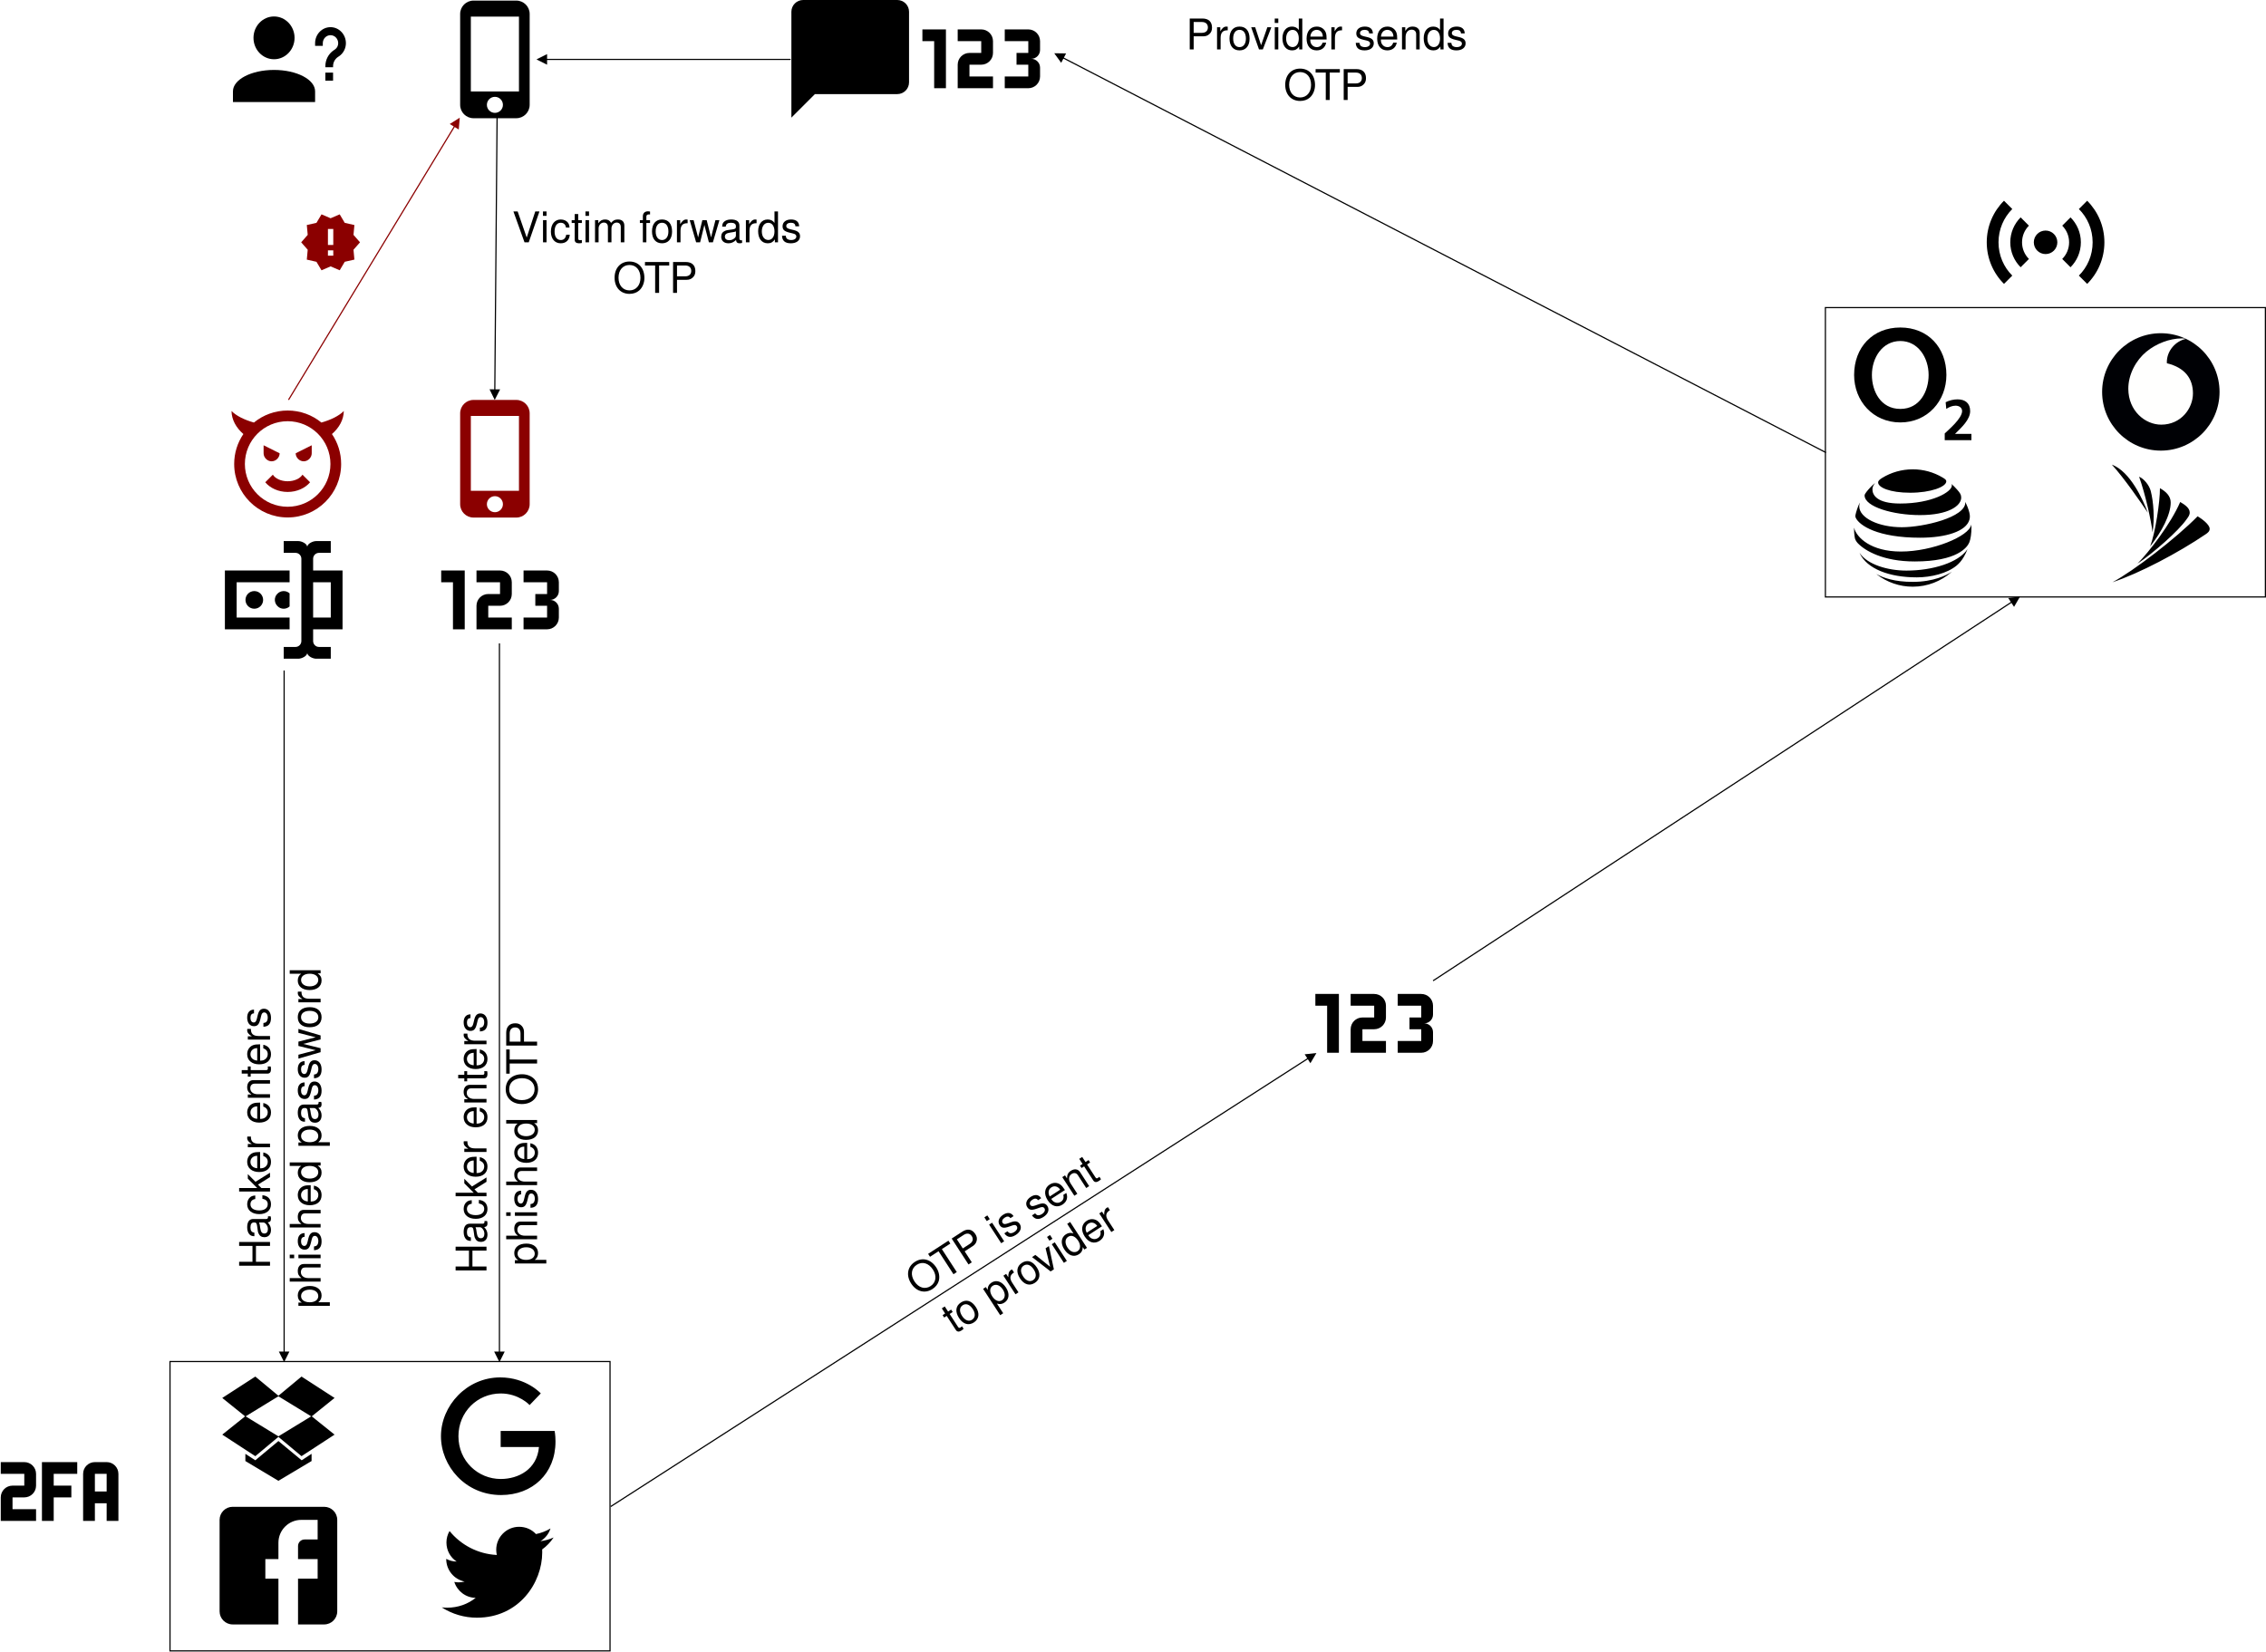
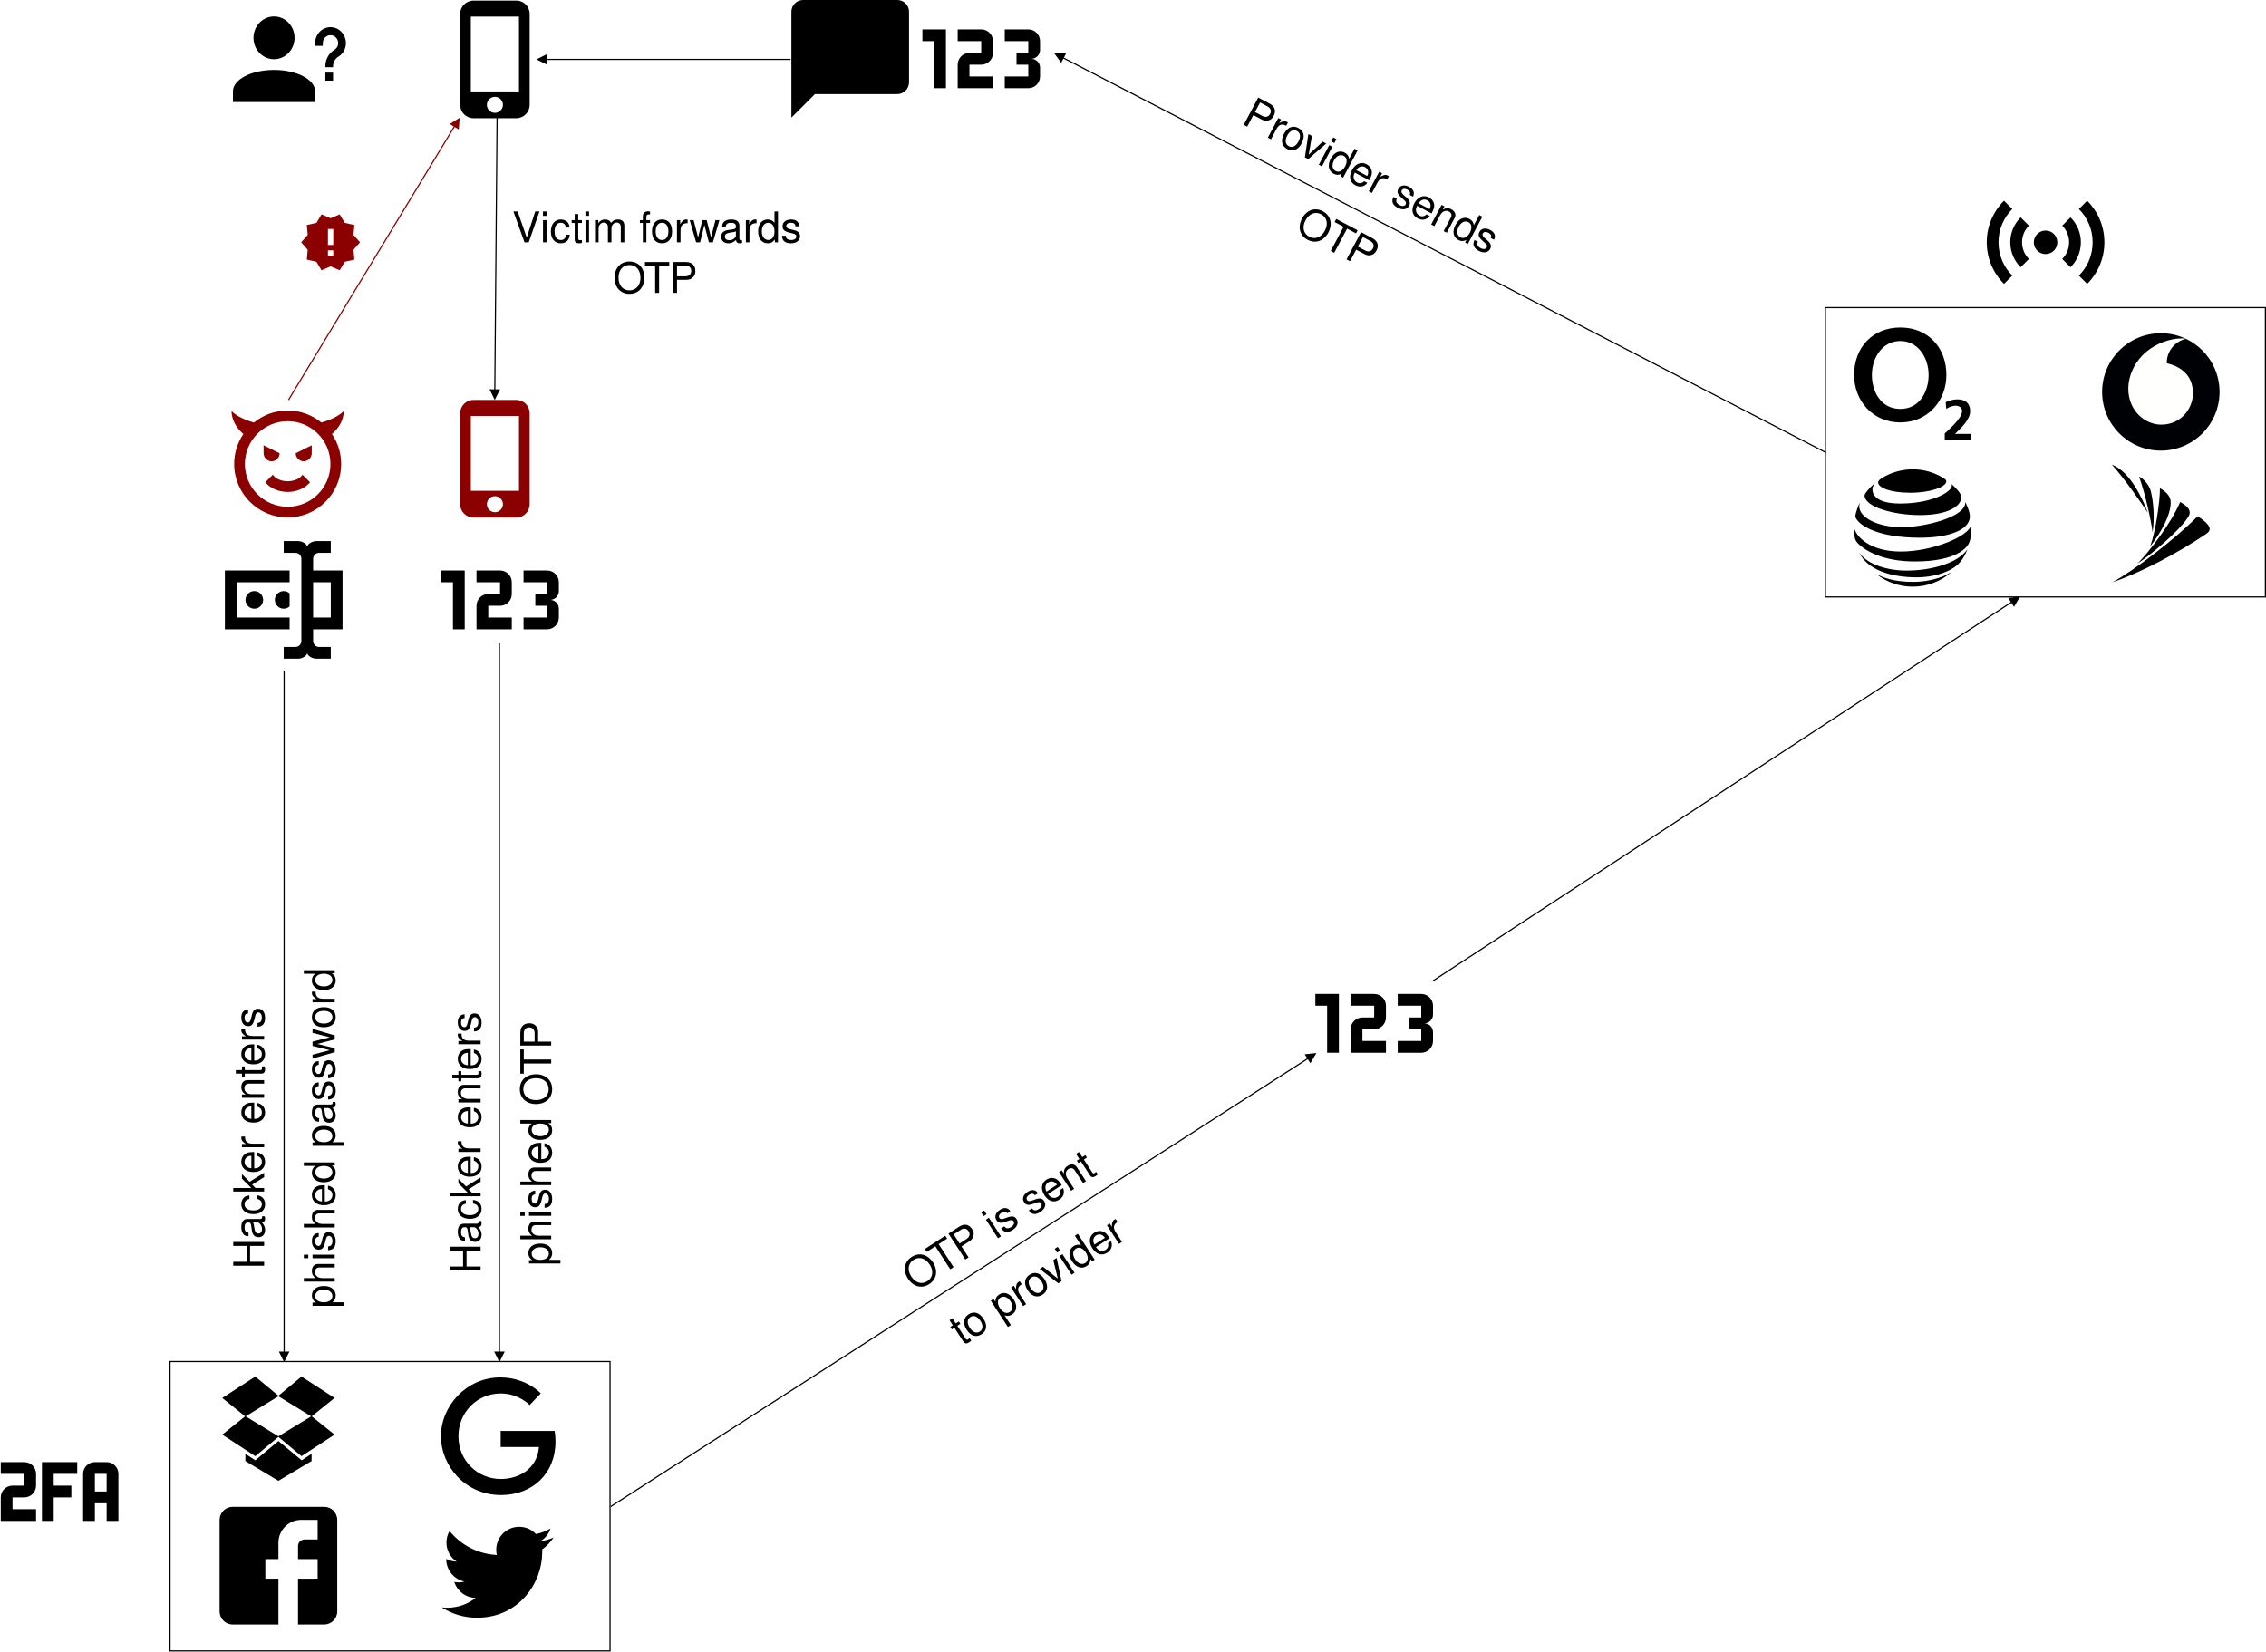
<svg xmlns="http://www.w3.org/2000/svg" width="1926" height="1404">
  <g fill="none" fill-rule="evenodd">
-     <path fill="#000" fill-rule="nonzero" d="M236.647 1225.09l19.773 16.365 8.409-5.5v6.136l-28.182 16.818-28.09-16.818v-6.136l8.454 5.5 19.636-16.364zm-19.636-54.817l19.636 16.318 19.636-16.318 28.091 18.182-19.409 15.636 19.41 15.545-28.092 18.319-19.636-16.41-19.636 16.41-28.091-18.319 19.409-15.545-19.41-15.636 28.092-18.182zm19.636 50.818l27.864-17-27.864-17.046-27.864 17.046 27.864 17zM471.397 1216.5h-45.85v13.65h32.55c-1.65 19.05-17.5 27.2-32.5 27.2-19.15 0-35.95-15.1-35.95-36.35 0-20.5 16-36.35 36-36.35 15.45 0 24.5 9.85 24.5 9.85l9.5-9.9s-12.2-13.6-34.5-13.6c-28.4 0-50.35 24-50.35 50 0 25.25 20.65 50 51.1 50 26.75 0 46.25-18.35 46.25-45.45 0-5.75-.75-9.05-.75-9.05zM197.758 1281h77.778c6.136 0 11.111 4.975 11.111 11.111v77.778c0 6.136-4.975 11.111-11.111 11.111h-77.778c-6.136 0-11.111-4.975-11.111-11.111v-77.778c0-6.136 4.975-11.111 11.111-11.111zm72.222 11.111h-13.889c-10.738 0-19.444 8.706-19.444 19.445v13.888h-11.111v16.667h11.111V1381h16.667v-38.889h16.666v-16.667h-16.666v-11.11a5.556 5.556 0 0 1 5.555-5.556h11.111v-16.667zM.647 1243v10h20v10h-10c-5.523 0-10 4.477-10 10v20h30v-10h-20v-10h10c5.523 0 10-4.477 10-10v-10c0-5.55-4.5-10-10-10h-20zm35 0v50h10v-20h15v-10h-15v-10h20v-10h-30zm45 0c-5.523 0-10 4.477-10 10v40h10v-15h10v15h10v-40c0-5.523-4.477-10-10-10h-10zm0 10h10v15h-10v-15zM470.545 1307.09c-3.5 1.592-7.272 2.637-11.181 3.137 4-2.409 7.09-6.227 8.545-10.818-3.773 2.273-7.954 3.864-12.364 4.773-3.59-3.91-8.636-6.182-14.363-6.182-10.682 0-19.41 8.727-19.41 19.5 0 1.545.183 3.045.5 4.455-16.181-.819-30.59-8.591-40.181-20.364a19.292 19.292 0 0 0-2.636 9.773c0 6.772 3.409 12.772 8.681 16.181-3.227 0-6.227-.909-8.863-2.272v.136c0 9.455 6.727 17.364 15.636 19.136a19.186 19.186 0 0 1-5.136.682c-1.228 0-2.455-.136-3.637-.363 2.455 7.681 9.591 13.409 18.182 13.545-6.636 5.273-15.045 8.364-24.227 8.364-1.546 0-3.091-.091-4.636-.273a55.202 55.202 0 0 0 29.909 8.773c35.818 0 55.5-29.728 55.5-55.5 0-.864 0-1.682-.046-2.546 3.818-2.727 7.091-6.182 9.727-10.136z" />
+     <path d="M236.647 1225.09l19.773 16.365 8.409-5.5v6.136l-28.182 16.818-28.09-16.818v-6.136l8.454 5.5 19.636-16.364zm-19.636-54.817l19.636 16.318 19.636-16.318 28.091 18.182-19.409 15.636 19.41 15.545-28.092 18.319-19.636-16.41-19.636 16.41-28.091-18.319 19.409-15.545-19.41-15.636 28.092-18.182zm19.636 50.818l27.864-17-27.864-17.046-27.864 17.046 27.864 17zM471.397 1216.5h-45.85v13.65h32.55c-1.65 19.05-17.5 27.2-32.5 27.2-19.15 0-35.95-15.1-35.95-36.35 0-20.5 16-36.35 36-36.35 15.45 0 24.5 9.85 24.5 9.85l9.5-9.9s-12.2-13.6-34.5-13.6c-28.4 0-50.35 24-50.35 50 0 25.25 20.65 50 51.1 50 26.75 0 46.25-18.35 46.25-45.45 0-5.75-.75-9.05-.75-9.05zM197.758 1281h77.778c6.136 0 11.111 4.975 11.111 11.111v77.778c0 6.136-4.975 11.111-11.111 11.111h-77.778c-6.136 0-11.11-4.975-11.11-11.111v-77.778c0-6.136 4.974-11.111 11.11-11.111zm72.222 11.111h-13.888c-10.74 0-19.445 8.706-19.445 19.445v13.888h-11.111v16.667h11.111V1381h16.667v-38.889h16.666v-16.667h-16.666v-11.11a5.556 5.556 0 0 1 5.555-5.556h11.111v-16.667zM.647 1243v10h20v10h-10c-5.523 0-10 4.477-10 10v20h30v-10h-20v-10h10c5.523 0 10-4.477 10-10v-10c0-5.55-4.5-10-10-10h-20zm35 0v50h10v-20h15v-10h-15v-10h20v-10h-30zm45 0c-5.523 0-10 4.477-10 10v40h10v-15h10v15h10v-40c0-5.523-4.477-10-10-10h-10zm0 10h10v15h-10v-15zM470.545 1307.09c-3.5 1.592-7.272 2.637-11.181 3.137 4-2.409 7.09-6.227 8.545-10.818-3.773 2.273-7.954 3.864-12.364 4.773-3.59-3.91-8.636-6.182-14.363-6.182-10.682 0-19.41 8.727-19.41 19.5 0 1.545.183 3.045.5 4.455-16.181-.819-30.59-8.591-40.181-20.364a19.292 19.292 0 0 0-2.636 9.773c0 6.772 3.409 12.772 8.681 16.181-3.227 0-6.227-.909-8.863-2.272v.136c0 9.455 6.727 17.364 15.636 19.136a19.186 19.186 0 0 1-5.136.682c-1.228 0-2.455-.136-3.637-.363 2.455 7.681 9.591 13.409 18.182 13.545-6.636 5.273-15.045 8.364-24.227 8.364-1.546 0-3.091-.091-4.636-.273a55.202 55.202 0 0 0 29.909 8.773c35.818 0 55.5-29.728 55.5-55.5 0-.864 0-1.682-.046-2.546 3.818-2.727 7.091-6.182 9.727-10.136z" fill-rule="nonzero" fill="#000" />
    <path stroke="#000" d="M144.5 1157.5h374v246h-374z" />
-     <path fill="#000" fill-rule="nonzero" d="M1118.92 895.23l-5.137 8.651-2.164-3.365-592.27 380.675-.54-.841 592.27-380.675-2.162-3.365 10.004-1.08z" />
-     <path fill="#8B0000" fill-rule="nonzero" d="M441.102 417.273h-40.91v-63.637h40.91v63.637zm-20.455 18.182a6.818 6.818 0 1 1 0-13.637 6.818 6.818 0 0 1 0 13.637zM438.83 340h-36.363c-6.276 0-11.364 5.088-11.364 11.364v77.272c0 6.276 5.088 11.364 11.364 11.364h36.363c6.276 0 11.364-5.088 11.364-11.364v-77.272c0-6.276-5.088-11.364-11.364-11.364z" />
-     <path fill="#000" fill-rule="nonzero" d="M385 535v-40h-10v-10h20v50h-10zm90-10c0 5.55-4.5 10-10 10h-20v-10h20v-10h-10v-10h10v-10h-20v-10h20c5.523 0 10 4.477 10 10v7.5a7.5 7.5 0 0 1-7.5 7.5 7.5 7.5 0 0 1 7.5 7.5v7.5zm-40 0v10h-30v-20c0-5.55 4.5-10 10-10h10v-10h-20v-10h20c5.523 0 10 4.477 10 10v10c0 5.55-4.5 10-10 10h-10v10h20zM1128 895v-40h-10v-10h20v50h-10zm90-10c0 5.55-4.5 10-10 10h-20v-10h20v-10h-10v-10h10v-10h-20v-10h20c5.523 0 10 4.477 10 10v7.5a7.5 7.5 0 0 1-7.5 7.5 7.5 7.5 0 0 1 7.5 7.5v7.5zm-40 0v10h-30v-20c0-5.55 4.5-10 10-10h10v-10h-20v-10h20c5.523 0 10 4.477 10 10v10c0 5.55-4.5 10-10 10h-10v10h20zM1716.918 507.226l-5.065 8.694-2.192-3.347-491.305 321.62-.548-.837 491.306-321.619-2.19-3.347 9.994-1.164zM794 75V35h-10V25h20v50h-10zm90-10c0 5.55-4.5 10-10 10h-20V65h20V55h-10V45h10V35h-20V25h20c5.523 0 10 4.477 10 10v7.5a7.5 7.5 0 0 1-7.5 7.5 7.5 7.5 0 0 1 7.5 7.5V65zm-40 0v10h-30V55c0-5.55 4.5-10 10-10h10V35h-20V25h20c5.523 0 10 4.477 10 10v10c0 5.55-4.5 10-10 10h-10v10h20zM266.147 485h25v50h-25v10a5 5 0 0 0 5 5h10v10h-12.5c-2.75 0-7.5-2.25-7.5-5 0 2.75-4.75 5-7.5 5h-12.5v-10h10a5 5 0 0 0 5-5v-70a5 5 0 0 0-5-5h-10v-10h12.5c2.75 0 7.5 2.25 7.5 5 0-2.75 4.75-5 7.5-5h12.5v10h-10a5 5 0 0 0-5 5v10zm-75 0h55v10h-45v30h45v10h-55v-50zm90 40v-30h-15v30h15zm-57.5-15a7.5 7.5 0 1 0-15 0 7.5 7.5 0 0 0 15 0zm22.5-5.55c-3.05-2.8-7.8-2.55-10.6.55-2.8 3-2.55 7.75.6 10.55 2.75 2.6 7.15 2.6 10 0v-11.1zM242 570v579h4l-4.5 9-4.5-9h4V570h1zM762.647 0h-80c-5.523 0-10 4.477-10 10v90l20-20h70c5.523 0 10-4.477 10-10V10c0-5.55-4.5-10-10-10zM465 46v4h207v1H465v4l-9-4.5 9-4.5zM1703.297 170.65c-9.05 9.05-14.65 21.55-14.65 35.35s5.6 26.3 14.65 35.35l7.05-7.05c-7.25-7.2-11.7-17.2-11.7-28.3 0-11.05 4.45-21.1 11.7-28.3l-7.05-7.05zm70.7 0l-7.05 7.05c7.25 7.2 11.7 17.25 11.7 28.3 0 11.1-4.45 21.1-11.7 28.3l7.05 7.05c9.05-9.05 14.65-21.55 14.65-35.35s-5.6-26.3-14.65-35.35zm-56.55 14.15c-5.45 5.45-8.8 12.95-8.8 21.2s3.35 15.75 8.8 21.2l7.05-7.05c-3.6-3.6-5.85-8.6-5.85-14.15 0-5.55 2.25-10.55 5.85-14.15l-7.05-7.05zm42.4 0l-7.05 7.05c3.6 3.6 5.85 8.6 5.85 14.15 0 5.55-2.25 10.55-5.85 14.15l7.05 7.05c5.45-5.45 8.8-12.95 8.8-21.2s-3.35-15.75-8.8-21.2zm-21.2 11.2c-5.523 0-10 4.477-10 10s4.477 10 10 10 10-4.477 10-10-4.477-10-10-10z" />
+     <path d="M1118.92 895.23l-5.137 8.651-2.164-3.365-592.27 380.675-.54-.841 592.27-380.675-2.162-3.365 10.004-1.08z" fill="#000" fill-rule="nonzero" />
+     <path d="M441.102 417.273h-40.91v-63.637h40.91v63.637zm-20.455 18.182a6.818 6.818 0 1 1 0-13.637 6.818 6.818 0 0 1 0 13.637zM438.83 340h-36.364c-6.276 0-11.363 5.088-11.363 11.364v77.272c0 6.276 5.087 11.364 11.363 11.364h36.364c6.276 0 11.364-5.088 11.364-11.364v-77.272c0-6.276-5.088-11.364-11.364-11.364z" fill-rule="nonzero" fill="#8B0000" />
+     <path d="M385 535v-40h-10v-10h20v50h-10zm90-10c0 5.55-4.5 10-10 10h-20v-10h20v-10h-10v-10h10v-10h-20v-10h20c5.523 0 10 4.477 10 10v7.5a7.5 7.5 0 0 1-7.5 7.5 7.5 7.5 0 0 1 7.5 7.5v7.5zm-40 0v10h-30v-20c0-5.55 4.5-10 10-10h10v-10h-20v-10h20c5.523 0 10 4.477 10 10v10c0 5.55-4.5 10-10 10h-10v10h20zM1128 895v-40h-10v-10h20v50h-10zm90-10c0 5.55-4.5 10-10 10h-20v-10h20v-10h-10v-10h10v-10h-20v-10h20c5.523 0 10 4.477 10 10v7.5a7.5 7.5 0 0 1-7.5 7.5 7.5 7.5 0 0 1 7.5 7.5v7.5zm-40 0v10h-30v-20c0-5.55 4.5-10 10-10h10v-10h-20v-10h20c5.523 0 10 4.477 10 10v10c0 5.55-4.5 10-10 10h-10v10h20zM1716.918 507.226l-5.065 8.694-2.192-3.347-491.305 321.62-.548-.837 491.306-321.619-2.19-3.347 9.994-1.164zM794 75V35h-10V25h20v50h-10zm90-10c0 5.55-4.5 10-10 10h-20V65h20V55h-10V45h10V35h-20V25h20c5.523 0 10 4.477 10 10v7.5a7.5 7.5 0 0 1-7.5 7.5 7.5 7.5 0 0 1 7.5 7.5V65zm-40 0v10h-30V55c0-5.55 4.5-10 10-10h10V35h-20V25h20c5.523 0 10 4.477 10 10v10c0 5.55-4.5 10-10 10h-10v10h20zM266.147 485h25v50h-25v10a5 5 0 0 0 5 5h10v10h-12.5c-2.75 0-7.5-2.25-7.5-5 0 2.75-4.75 5-7.5 5h-12.5v-10h10a5 5 0 0 0 5-5v-70a5 5 0 0 0-5-5h-10v-10h12.5c2.75 0 7.5 2.25 7.5 5 0-2.75 4.75-5 7.5-5h12.5v10h-10a5 5 0 0 0-5 5v10zm-75 0h55v10h-45v30h45v10h-55v-50zm90 40v-30h-15v30h15zm-57.5-15a7.5 7.5 0 1 0-15 0 7.5 7.5 0 0 0 15 0zm22.5-5.55c-3.05-2.8-7.8-2.55-10.6.55-2.8 3-2.55 7.75.6 10.55 2.75 2.6 7.15 2.6 10 0v-11.1zM242 570v579h4l-4.5 9-4.5-9h4V570h1zM762.647 0h-80c-5.523 0-10 4.477-10 10v90l20-20h70c5.523 0 10-4.477 10-10V10c0-5.55-4.5-10-10-10zM465 46v4h207v1H465v4l-9-4.5 9-4.5zM1703.297 170.65c-9.05 9.05-14.65 21.55-14.65 35.35s5.6 26.3 14.65 35.35l7.05-7.05c-7.25-7.2-11.7-17.2-11.7-28.3 0-11.05 4.45-21.1 11.7-28.3l-7.05-7.05zm70.7 0l-7.05 7.05c7.25 7.2 11.7 17.25 11.7 28.3 0 11.1-4.45 21.1-11.7 28.3l7.05 7.05c9.05-9.05 14.65-21.55 14.65-35.35s-5.6-26.3-14.65-35.35zm-56.55 14.15c-5.45 5.45-8.8 12.95-8.8 21.2s3.35 15.75 8.8 21.2l7.05-7.05c-3.6-3.6-5.85-8.6-5.85-14.15 0-5.55 2.25-10.55 5.85-14.15l-7.05-7.05zm42.4 0l-7.05 7.05c3.6 3.6 5.85 8.6 5.85 14.15 0 5.55-2.25 10.55-5.85 14.15l7.05 7.05c5.45-5.45 8.8-12.95 8.8-21.2s-3.35-15.75-8.8-21.2zm-21.2 11.2c-5.523 0-10 4.477-10 10s4.477 10 10 10 10-4.477 10-10-4.477-10-10-10z" fill-rule="nonzero" fill="#000" />
    <path stroke="#000" d="M1551.5 261.5h374v246h-374z" />
-     <path fill="#000" fill-rule="nonzero" d="M896.056 45.27l10.061.14-1.838 3.552 647.895 335.324-.46.888L903.818 49.85l-1.838 3.552-5.924-8.133z" />
-     <path fill="#000" d="M1575.918 318.777c0 22.065 16.02 40.35 39.293 40.35 23.122 0 39.141-18.285 39.141-40.35 0-23.424-15.717-40.35-39.141-40.35-23.576 0-39.293 16.926-39.293 40.35zm15.113 0c0-14.659 8.916-28.865 24.18-28.865 15.113 0 24.028 14.206 24.028 28.865 0 13.753-7.404 28.865-24.028 28.865-16.775 0-24.18-15.112-24.18-28.865zm84.59 55.449v-5.38h-13.935c5.574-5.476 12.86-12.126 12.86-19.364 0-6.698-4.205-9.975-10.709-9.975-3.472 0-7.041.88-10.122 2.445l.538 5.673c2.249-1.468 4.988-2.739 7.872-2.739 2.787 0 5.575 1.467 5.575 4.596 0 6.26-11.59 15.942-14.768 19.023v5.72h22.69" />
-     <path fill="#000105" d="M1886.52 333.191c0 27.562-22.344 49.906-49.906 49.906-27.562 0-49.906-22.344-49.906-49.906 0-27.562 22.344-49.906 49.906-49.906 27.562 0 49.906 22.344 49.906 49.906" />
-     <path fill="#FFFFFE" d="M1837.01 361.02c-13.712.045-27.978-11.658-28.04-30.45-.042-12.426 6.663-24.388 15.233-31.485 8.36-6.922 19.81-11.364 30.197-11.399 1.337-.004 2.735.108 3.591.397-9.081 1.883-16.308 10.335-16.277 19.923.001.317.03.656.061.813 15.196 3.701 22.095 12.87 22.137 25.557.042 12.687-9.974 26.587-26.902 26.644" />
-     <path fill="#000" fill-rule="nonzero" d="M1595.128 488.288a49.863 49.863 0 0 0 30.6 10.483c12.608 0 24.104-4.68 32.875-12.367.108-.091.058-.154-.046-.091-3.937 2.625-15.158 8.366-32.829 8.366-15.354 0-25.058-3.425-30.537-6.483-.104-.054-.142.025-.063.091m33.988 2.55c12.283 0 25.779-3.35 33.85-9.974 2.208-1.809 4.312-4.209 6.196-7.438 1.083-1.858 2.145-4.067 3.008-6.237.041-.105-.025-.159-.104-.042-7.509 11.05-29.242 17.937-51.684 17.937-15.862 0-32.933-5.07-39.616-14.758-.067-.088-.13-.05-.092.05 6.225 13.233 25.112 20.458 48.442 20.458m-13.417-21.946c-25.542 0-37.583-11.895-39.77-20.016-.026-.117-.105-.092-.105.016 0 2.73.275 6.259.746 8.6.22 1.138 1.15 2.925 2.508 4.355 6.188 6.445 21.608 15.479 48.313 15.479 36.383 0 44.704-12.121 46.4-16.109 1.216-2.85 1.846-8 1.846-12.325 0-1.05-.025-1.883-.067-2.708 0-.133-.075-.142-.104-.012-1.817 9.75-32.904 22.72-59.767 22.72m-35.063-41.404c-1.466 2.904-3.083 7.809-3.57 10.342-.209 1.083-.121 1.608.262 2.417 3.058 6.5 18.542 16.891 54.667 16.891 22.037 0 39.154-5.416 41.929-15.291.508-1.821.538-3.742-.12-6.33-.734-2.891-2.105-6.262-3.268-8.629-.041-.079-.104-.066-.091.025.429 12.959-35.704 21.309-53.938 21.309-19.75 0-36.225-7.867-36.225-17.805 0-.954.2-1.908.446-2.9.025-.091-.054-.108-.092-.029m78.05-15.908c.209.33.317.68.317 1.15 0 5.542-16.966 15.35-43.97 15.35-19.842 0-23.555-7.363-23.555-12.042 0-1.675.642-3.387 2.054-5.125.075-.104.013-.141-.079-.066a50.004 50.004 0 0 0-7.02 7.295c-.996 1.255-1.613 2.367-1.613 3.034 0 9.7 24.325 16.733 47.07 16.733 24.234 0 35.05-7.912 35.05-14.862 0-2.484-.966-3.938-3.441-6.75-1.608-1.83-3.125-3.317-4.733-4.784-.08-.062-.134-.012-.08.067m-7.429-5.542a49.356 49.356 0 0 0-25.529-7.033c-9.425 0-18.375 2.637-25.879 7.242-2.25 1.383-3.52 2.495-3.52 3.925 0 4.208 9.832 8.729 27.282 8.729 17.263 0 30.655-4.959 30.655-9.725 0-1.138-.996-1.934-3.009-3.138M1795.522 494.98c22.887-7.534 56.07-25.084 79.15-40.76 1.937-1.307 3.446-2.528 3.446-4.657 0-3.705-6.896-8.667-10.242-10.646-18.163 18.566-54.304 46.391-72.358 56.062m21.233-15.77c14.117-9.6 34.625-27.659 41.562-37.484 1.638-2.308 2.846-3.65 2.846-6.067 0-3.966-4.7-6.875-8.083-8.895-8.108 18.791-26.317 42.187-36.325 52.445m10.796-14.7c9.766-12.362 17.45-26.891 17.45-37.325 0-5.45-3.971-9.258-9.15-12.15.1 11.338-3.892 37.921-8.3 49.475m2.066-11.925c1.825-11.862.75-26.187-1.579-35.175-1.267-4.891-5.75-10.416-9.9-12.137 5.438 15.179 10.108 36.8 11.48 47.312m-4.022-16.645c-4.275-11.367-14.933-35.063-30.612-40.938 10.208 11.083 25.346 33.063 30.613 40.938M425 547v602h4l-4.5 9-4.5-9h4V547h1z" />
-     <text fill="#000" font-family="Helvetica" font-size="36" transform="rotate(-90 237.5 967)" x="125.457" y="959">Hacker enters</text>
-     <text fill="#000" font-family="Helvetica" font-size="36" transform="rotate(-90 237.5 967)" x="92.41" y="1002">phished password</text>
-     <text fill="#000" font-family="Helvetica" font-size="36" transform="rotate(-90 421.5 971)" x="309.457" y="963">Hacker enters</text>
-     <text fill="#000" font-family="Helvetica" font-size="36" transform="rotate(-90 421.5 971)" x="316.444" y="1006">phished OTP</text>
-     <text fill="#000" font-family="Helvetica" font-size="36" transform="rotate(-33 875 1076.5)" x="781.291" y="1047">OTP is sent</text>
-     <text fill="#000" font-family="Helvetica" font-size="36" transform="rotate(-33 875 1076.5)" x="789.957" y="1090">to provider</text>
-     <text fill="#000" font-family="Helvetica" font-size="36" x="1007.941" y="42">Provider sends</text>
-     <text fill="#000" font-family="Helvetica" font-size="36" x="1090.998" y="85">OTP</text>
-     <path fill="#8B0000" fill-rule="nonzero" d="M196.773 349.41c4.09 4.135 10.772 7.454 19.045 9.817C223.636 352.818 233.636 349 244.5 349c10.864 0 20.864 3.818 28.682 10.227 8.273-2.363 14.954-5.682 19.045-9.818-.136 7.41-3.863 14.182-10.09 19.591 4.954 7.273 7.818 16 7.818 25.455 0 25.103-20.351 45.454-45.455 45.454a45.455 45.455 0 0 1-45.455-45.454c0-9.455 2.864-18.182 7.819-25.455-6.228-5.41-9.955-12.182-10.091-19.59zm84.09 45.045c0-20.084-16.28-36.364-36.363-36.364s-36.364 16.28-36.364 36.364c0 20.083 16.28 36.363 36.364 36.363a36.364 36.364 0 0 0 36.364-36.363zm-43.181-9.091c0 3.636-3.182 6.818-6.818 6.818-3.637 0-6.819-3.182-6.819-6.818v-6.819l13.637 6.819zm27.273 0c0 3.636-3.182 6.818-6.819 6.818-3.636 0-6.818-3.182-6.818-6.818l13.637-6.819v6.819zM244.5 418.227c-7.955 0-14.955-3.318-19.045-8.227l6.454-6.455c2.046 3.273 6.91 5.591 12.591 5.591 5.682 0 10.545-2.318 12.59-5.59l6.455 6.454c-4.09 4.91-11.09 8.227-19.045 8.227zM390.76 100.073l-.822 10.028-3.42-2.075-140.85 232.16-.855-.518 140.85-232.161-3.42-2.074 8.516-5.36z" />
-     <path fill="#000" fill-rule="nonzero" d="M250.364 32.182c0 10.041-7.815 18.182-17.455 18.182-9.64 0-17.454-8.14-17.454-18.182 0-10.042 7.814-18.182 17.454-18.182s17.455 8.14 17.455 18.182zm17.454 45.454v9.091H198v-9.09c0-10.046 15.622-18.182 34.91-18.182 19.286 0 34.908 8.136 34.908 18.181zm15.273-15.909v6.818h-6.546v-6.818h6.546zM274.364 39h-6.546v-2.273c0-7.53 5.861-13.636 13.091-13.636 7.23 0 13.091 6.105 13.091 13.636 0 4.41-2.182 8.546-5.63 10.955l-1.308.863c-2.487 1.819-3.971 4.591-3.971 7.728v.909h-6.546v-.91c0-5.408 2.619-10.454 6.939-13.408l1.265-.864c1.702-1.182 2.706-3.136 2.706-5.273 0-3.765-2.931-6.818-6.546-6.818s-6.545 3.053-6.545 6.818V39zM441.102 77.773h-40.91V14.136h40.91v63.637zm-20.455 18.182a6.818 6.818 0 1 1 0-13.637 6.818 6.818 0 0 1 0 13.637zM438.83.5h-36.363c-6.276 0-11.364 5.088-11.364 11.364v77.272c0 6.276 5.088 11.364 11.364 11.364h36.363c6.276 0 11.364-5.088 11.364-11.364V11.864C450.193 5.588 445.105.5 438.829.5z" />
-     <path fill="#000" fill-rule="nonzero" d="M422.004 99.996l1 .008-1.934 231 4.001.034-4.575 8.962-4.425-9.037 3.999.032 1.934-231z" />
-     <path fill="#8B0000" fill-rule="nonzero" d="M306 206l-5.545-6.318.772-8.364-8.204-1.863-4.296-7.228-7.727 3.318-7.727-3.318-4.296 7.228-8.204 1.84.772 8.364L256 206l5.545 6.318-.772 8.387 8.204 1.863 4.296 7.227 7.727-3.34 7.727 3.318 4.296-7.228 8.204-1.863-.772-8.364L306 206zm-22.727 11.364h-4.546v-4.546h4.546v4.546zm0-9.091h-4.546v-13.637h4.546v13.637z" />
-     <text fill="#000" font-family="Helvetica" font-size="36" x="435.296" y="206">Victim forwards</text>
-     <text fill="#000" font-family="Helvetica" font-size="36" x="520.998" y="249">OTP</text>
+     <path d="M896.056 45.27l10.061.14-1.838 3.552 647.895 335.324-.46.888L903.818 49.85l-1.838 3.552-5.924-8.133z" fill="#000" fill-rule="nonzero" />
+     <g fill="#000">
+       <path d="M1575.918 318.777c0 22.065 16.02 40.35 39.293 40.35 23.122 0 39.141-18.285 39.141-40.35 0-23.424-15.717-40.35-39.141-40.35-23.576 0-39.293 16.926-39.293 40.35zm15.113 0c0-14.659 8.916-28.865 24.18-28.865 15.113 0 24.028 14.206 24.028 28.865 0 13.753-7.404 28.865-24.028 28.865-16.775 0-24.18-15.112-24.18-28.865zM1675.622 374.226v-5.38h-13.936c5.574-5.476 12.86-12.126 12.86-19.364 0-6.698-4.205-9.975-10.709-9.975-3.472 0-7.041.88-10.122 2.445l.538 5.673c2.249-1.468 4.988-2.739 7.872-2.739 2.788 0 5.575 1.467 5.575 4.596 0 6.26-11.59 15.942-14.768 19.023v5.72h22.69" />
+     </g>
+     <path d="M1886.52 333.191c0 27.562-22.344 49.906-49.906 49.906-27.562 0-49.906-22.344-49.906-49.906 0-27.562 22.344-49.906 49.906-49.906 27.562 0 49.906 22.344 49.906 49.906" fill="#000105" />
+     <path d="M1837.01 361.02c-13.712.045-27.978-11.658-28.04-30.45-.042-12.427 6.663-24.389 15.233-31.485 8.36-6.922 19.811-11.364 30.197-11.399 1.337-.004 2.735.107 3.591.397-9.08 1.883-16.308 10.335-16.277 19.923.001.317.03.655.061.813 15.196 3.701 22.095 12.87 22.137 25.557.042 12.687-9.974 26.587-26.902 26.644" fill="#FFFFFE" />
+     <path d="M1595.128 488.288a49.863 49.863 0 0 0 30.6 10.483c12.608 0 24.104-4.68 32.875-12.367.108-.091.058-.154-.046-.091-3.938 2.625-15.158 8.366-32.83 8.366-15.353 0-25.058-3.425-30.537-6.483-.104-.054-.141.025-.062.091m33.987 2.55c12.284 0 25.78-3.35 33.85-9.974 2.209-1.809 4.313-4.209 6.196-7.438 1.083-1.858 2.146-4.067 3.008-6.237.042-.105-.025-.159-.104-.042-7.508 11.05-29.241 17.937-51.683 17.937-15.863 0-32.933-5.07-39.617-14.758-.066-.088-.129-.05-.091.05 6.225 13.233 25.112 20.458 48.441 20.458m-13.416-21.946c-25.542 0-37.584-11.895-39.771-20.016-.025-.117-.104-.092-.104.016 0 2.73.275 6.259.745 8.6.221 1.138 1.15 2.925 2.509 4.355 6.187 6.445 21.608 15.479 48.312 15.479 36.384 0 44.704-12.121 46.4-16.109 1.217-2.85 1.846-8 1.846-12.325 0-1.05-.025-1.883-.067-2.708 0-.133-.075-.142-.104-.012-1.816 9.75-32.904 22.72-59.766 22.72m-35.063-41.404c-1.467 2.904-3.083 7.809-3.57 10.342-.21 1.083-.122 1.608.262 2.417 3.058 6.5 18.541 16.891 54.666 16.891 22.038 0 39.155-5.416 41.93-15.291.508-1.821.537-3.742-.121-6.33-.734-2.891-2.104-6.262-3.267-8.629-.042-.079-.104-.066-.092.025.43 12.959-35.704 21.309-53.937 21.309-19.75 0-36.225-7.867-36.225-17.805 0-.954.2-1.908.446-2.9.025-.091-.054-.108-.092-.029m78.05-15.908c.208.33.317.68.317 1.15 0 5.542-16.967 15.35-43.971 15.35-19.842 0-23.554-7.363-23.554-12.042 0-1.675.641-3.387 2.054-5.125.075-.104.012-.141-.08-.066a50.004 50.004 0 0 0-7.02 7.295c-.996 1.255-1.613 2.367-1.613 3.034 0 9.7 24.325 16.733 47.071 16.733 24.234 0 35.05-7.912 35.05-14.862 0-2.484-.966-3.938-3.441-6.75-1.609-1.83-3.125-3.317-4.734-4.784-.079-.062-.133-.012-.079.067m-7.43-5.542a49.356 49.356 0 0 0-25.528-7.033c-9.425 0-18.375 2.637-25.88 7.242-2.25 1.383-3.52 2.495-3.52 3.925 0 4.208 9.833 8.729 27.283 8.729 17.263 0 30.654-4.959 30.654-9.725 0-1.138-.996-1.934-3.008-3.138M1795.522 494.98c22.888-7.534 56.07-25.084 79.15-40.76 1.938-1.307 3.446-2.528 3.446-4.657 0-3.705-6.896-8.667-10.242-10.646-18.162 18.566-54.304 46.391-72.358 56.062m21.233-15.77c14.117-9.6 34.625-27.659 41.563-37.484 1.637-2.308 2.846-3.65 2.846-6.067 0-3.966-4.7-6.875-8.084-8.895-8.108 18.791-26.316 42.187-36.325 52.445m10.796-14.7c9.767-12.362 17.45-26.891 17.45-37.325 0-5.45-3.97-9.258-9.15-12.15.1 11.338-3.892 37.921-8.3 49.475m2.067-11.925c1.825-11.862.75-26.187-1.58-35.175-1.266-4.891-5.75-10.416-9.9-12.137 5.438 15.179 10.109 36.8 11.48 47.312m-4.021-16.645c-4.275-11.367-14.933-35.063-30.613-40.938 10.209 11.083 25.346 33.063 30.613 40.938M425 547v602h4l-4.5 9-4.5-9h4V547h1z" fill-rule="nonzero" fill="#000" />
+     <text transform="rotate(-90 249.5 967)" font-family="Helvetica" font-size="36" fill="#000" x="137.457" y="942">Hacker enters</text>
+     <text transform="rotate(-90 249.5 967)" font-family="Helvetica" font-size="36" fill="#000" x="104.41" y="1002">phished password</text>
+     <text transform="rotate(-90 433.5 971)" font-family="Helvetica" font-size="36" fill="#000" x="321.457" y="946">Hacker enters</text>
+     <text transform="rotate(-90 433.5 971)" font-family="Helvetica" font-size="36" fill="#000" x="328.444" y="1006">phished OTP</text>
+     <text transform="rotate(-33 886.165 1093.693)" font-family="Helvetica" font-size="36" fill="#000" x="792.456" y="1038.693">OTP is sent</text>
+     <text transform="rotate(-33 886.165 1093.693)" font-family="Helvetica" font-size="36" fill="#000" x="801.122" y="1098.693">to provider</text>
+     <text transform="rotate(28 1148.5 183)" font-family="Helvetica" font-size="36" fill="#000" x="1028.441" y="158">Provider sends</text>
+     <text transform="rotate(28 1148.5 183)" font-family="Helvetica" font-size="36" fill="#000" x="1111.498" y="218">OTP</text>
+     <path d="M196.773 349.41c4.09 4.135 10.772 7.454 19.045 9.817C223.636 352.818 233.636 349 244.5 349c10.864 0 20.864 3.818 28.682 10.227 8.273-2.363 14.954-5.682 19.045-9.818-.136 7.41-3.863 14.182-10.09 19.591 4.954 7.273 7.818 16 7.818 25.455 0 25.103-20.351 45.454-45.455 45.454a45.455 45.455 0 0 1-45.455-45.454c0-9.455 2.864-18.182 7.819-25.455-6.228-5.41-9.955-12.182-10.091-19.59zm84.09 45.045c0-20.084-16.28-36.364-36.363-36.364s-36.364 16.28-36.364 36.364c0 20.083 16.28 36.363 36.364 36.363a36.364 36.364 0 0 0 36.364-36.363zm-43.181-9.091c0 3.636-3.182 6.818-6.818 6.818-3.637 0-6.819-3.182-6.819-6.818v-6.819l13.637 6.819zm27.273 0c0 3.636-3.182 6.818-6.819 6.818-3.636 0-6.818-3.182-6.818-6.818l13.637-6.819v6.819zM244.5 418.227c-7.955 0-14.955-3.318-19.045-8.227l6.454-6.455c2.046 3.273 6.91 5.591 12.591 5.591 5.682 0 10.545-2.318 12.59-5.59l6.455 6.454c-4.09 4.91-11.09 8.227-19.045 8.227zM390.76 100.073l-.822 10.028-3.42-2.075-140.85 232.16-.855-.518 140.85-232.161-3.42-2.074 8.516-5.36z" fill-rule="nonzero" fill="#8B0000" />
+     <path d="M250.364 32.182c0 10.041-7.815 18.182-17.455 18.182-9.64 0-17.454-8.14-17.454-18.182 0-10.042 7.814-18.182 17.454-18.182s17.455 8.14 17.455 18.182zm17.454 45.454v9.091H198v-9.09c0-10.046 15.622-18.182 34.91-18.182 19.286 0 34.908 8.136 34.908 18.181zm15.273-15.909v6.818h-6.546v-6.818h6.546zM274.364 39h-6.546v-2.273c0-7.53 5.861-13.636 13.091-13.636 7.23 0 13.091 6.105 13.091 13.636 0 4.41-2.182 8.546-5.63 10.955l-1.308.863c-2.487 1.819-3.971 4.591-3.971 7.728v.909h-6.546v-.91c0-5.408 2.619-10.454 6.939-13.408l1.265-.864c1.702-1.182 2.706-3.136 2.706-5.273 0-3.765-2.931-6.818-6.546-6.818s-6.545 3.053-6.545 6.818V39zM441.102 77.773h-40.91V14.136h40.91v63.637zm-20.455 18.182a6.818 6.818 0 1 1 0-13.637 6.818 6.818 0 0 1 0 13.637zM438.83.5h-36.364c-6.276 0-11.363 5.088-11.363 11.364v77.272c0 6.276 5.087 11.364 11.363 11.364h36.364c6.276 0 11.364-5.088 11.364-11.364V11.864C450.193 5.588 445.105.5 438.829.5z" fill-rule="nonzero" fill="#000" />
+     <path d="M422.004 99.996l1 .008-1.934 231 4.001.034-4.575 8.962-4.425-9.037 3.999.032 1.934-231z" fill="#000" fill-rule="nonzero" />
+     <path d="M306 206l-5.545-6.318.772-8.364-8.204-1.863-4.296-7.228-7.727 3.318-7.727-3.318-4.296 7.228-8.204 1.84.772 8.364L256 206l5.545 6.318-.772 8.387 8.204 1.863 4.296 7.227 7.727-3.34 7.727 3.318 4.296-7.228 8.204-1.863-.772-8.364L306 206zm-22.727 11.364h-4.546v-4.546h4.546v4.546zm0-9.091h-4.546v-13.637h4.546v13.637z" fill-rule="nonzero" fill="#8B0000" />
+     <text font-family="Helvetica" font-size="36" fill="#000" x="435.296" y="206">Victim forwards</text>
+     <text font-family="Helvetica" font-size="36" fill="#000" x="520.998" y="249">OTP</text>
  </g>
</svg>
